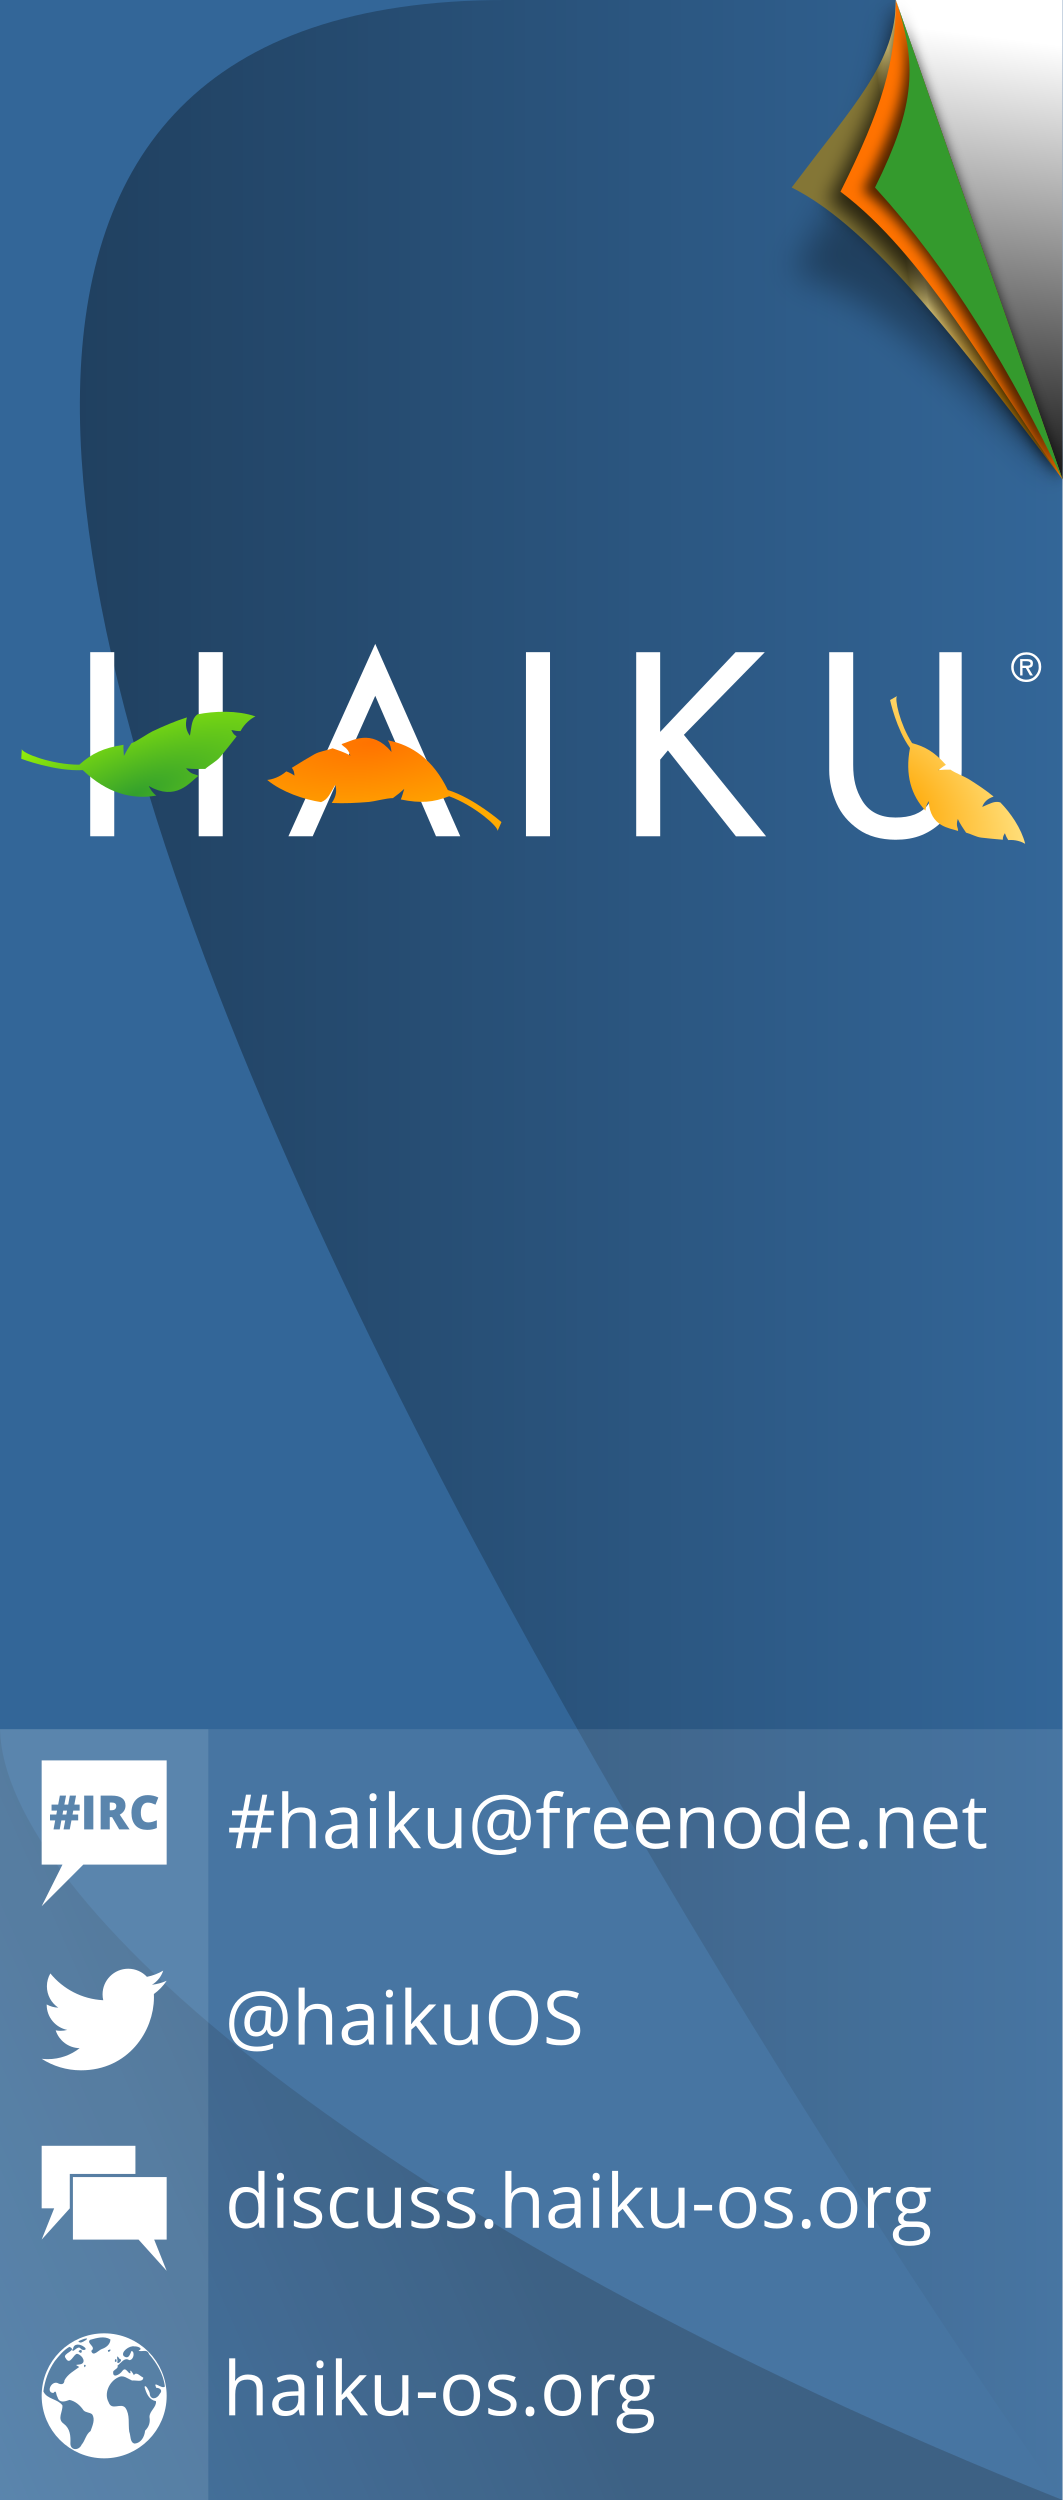
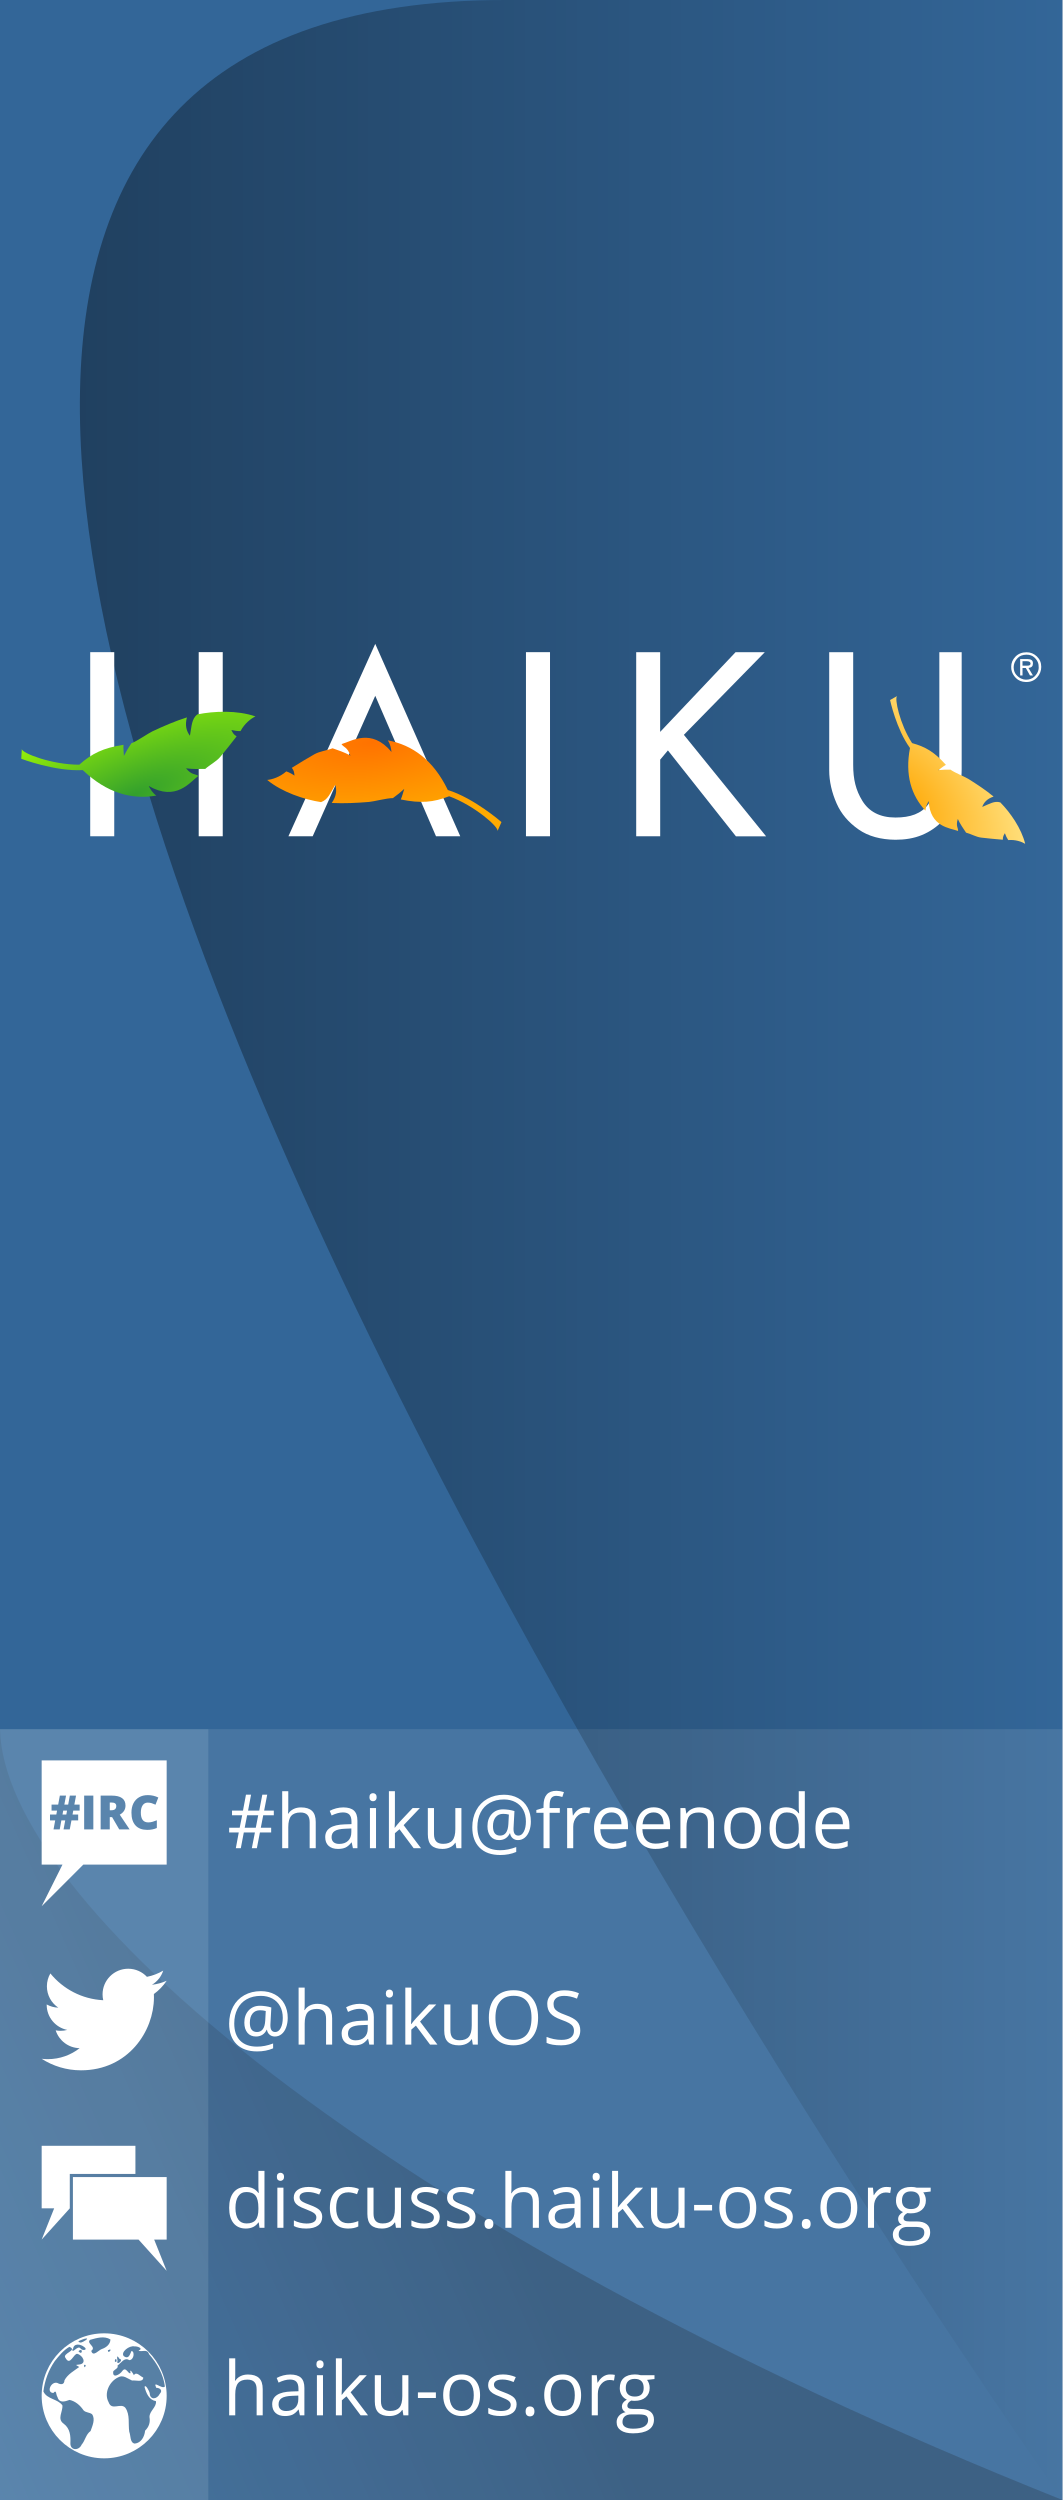
<svg xmlns="http://www.w3.org/2000/svg" xmlns:xlink="http://www.w3.org/1999/xlink" width="1275" height="3000" viewBox="0 0 1275 3000" id="svg2" version="1.1">
  <defs id="defs4">
    <linearGradient id="linearGradient5851">
      <stop style="stop-color:#000000;stop-opacity:0.217" offset="0" id="stop5853" />
      <stop style="stop-color:#000000;stop-opacity:0;" offset="1" id="stop5855" />
-     </linearGradient>
-     <linearGradient id="linearGradient5841">
-       <stop id="stop5843" offset="0" style="stop-color:#000000;stop-opacity:1" />
-       <stop id="stop5845" offset="1" style="stop-color:#ffffff;stop-opacity:1" />
    </linearGradient>
    <linearGradient id="linearGradient5651">
      <stop style="stop-color:#000000;stop-opacity:0.369" offset="0" id="stop5653" />
      <stop style="stop-color:#000000;stop-opacity:0;" offset="1" id="stop5655" />
    </linearGradient>
    <linearGradient id="linearGradient5531">
      <stop style="stop-color:#000000;stop-opacity:1;" offset="0" id="stop5533" />
      <stop style="stop-color:#000000;stop-opacity:0;" offset="1" id="stop5535" />
    </linearGradient>
-     <radialGradient gradientTransform="matrix(0.8307,-0.3373,0.1335,0.2809,69.4186,116.0485)" r="200" cy="0" cx="0" gradientUnits="userSpaceOnUse" id="radialGradient4879">
-       <stop id="stop4881" stop-color="#33a02c" offset="0" style="stop-color:#2c64a0;stop-opacity:1" />
-       <stop id="stop4883" stop-color="#a9ff00" offset="1" style="stop-color:#00baff;stop-opacity:1" />
-     </radialGradient>
-     <marker orient="auto" refY="0" refX="0" id="Arrow1Lstart" style="overflow:visible">
-       <path id="path4227" d="M 0,0 5,-5 -12.5,0 5,5 0,0 Z" style="fill:#ff7200;fill-opacity:1;fill-rule:evenodd;stroke:none;stroke-width:1pt;stroke-opacity:1" transform="matrix(0.8,0,0,0.8,10,0)" />
-     </marker>
    <radialGradient id="gradient0" gradientUnits="userSpaceOnUse" cx="0" cy="0" r="200" gradientTransform="matrix(0.2836,-0.2527,-0.3788,-0.4255,512.8768,120.2052)">
      <stop offset="0" stop-color="#ffa600" id="stop19" />
      <stop offset="1" stop-color="#ffee9c" id="stop21" />
    </radialGradient>
    <radialGradient id="gradient1" gradientUnits="userSpaceOnUse" cx="0" cy="0" r="200" gradientTransform="matrix(0.6661,-0.0701,0.0251,0.2389,207.932,85.249)">
      <stop offset="0" stop-color="#ff7200" id="stop26" />
      <stop offset="1" stop-color="#ffaa00" id="stop28" />
    </radialGradient>
    <radialGradient id="gradient2" gradientUnits="userSpaceOnUse" cx="0" cy="0" r="200" gradientTransform="matrix(0.8307,-0.3373,0.1335,0.2809,69.4186,116.0485)">
      <stop offset="0" stop-color="#33a02c" id="stop33" />
      <stop offset="1" stop-color="#a9ff00" id="stop35" />
    </radialGradient>
-     <radialGradient id="gradient2-2" gradientUnits="userSpaceOnUse" cx="0" cy="0" r="200" gradientTransform="matrix(1.699818,-0.6901993,0.273174,0.5747909,834.7894,-1024.276)">
-       <stop offset="0" stop-color="#33a02c" id="stop33-0" />
-       <stop offset="1" stop-color="#a9ff00" id="stop35-4" />
-     </radialGradient>
    <radialGradient xlink:href="#gradient0" id="radialGradient5012" gradientUnits="userSpaceOnUse" gradientTransform="matrix(0.2836,-0.2527,-0.3788,-0.4255,512.8768,120.2052)" cx="0" cy="0" r="200" />
    <radialGradient xlink:href="#gradient1" id="radialGradient5014" gradientUnits="userSpaceOnUse" gradientTransform="matrix(0.6661,-0.0701,0.0251,0.2389,207.932,85.249)" cx="0" cy="0" r="200" />
    <radialGradient xlink:href="#gradient2" id="radialGradient5016" gradientUnits="userSpaceOnUse" gradientTransform="matrix(0.8307,-0.3373,0.1335,0.2809,69.4186,116.0485)" cx="0" cy="0" r="200" />
-     <radialGradient id="gradient2-3" gradientUnits="userSpaceOnUse" cx="0" cy="0" r="200" gradientTransform="matrix(0.8307,-0.3373,0.1335,0.2809,69.4186,116.0485)">
-       <stop offset="0" stop-color="#33a02c" id="stop33-3" style="stop-color:#c7c7c7;stop-opacity:0" />
-       <stop offset="1" stop-color="#a9ff00" id="stop35-1" style="stop-color:#ffffff;stop-opacity:1" />
-     </radialGradient>
    <linearGradient xlink:href="#linearGradient5531" id="linearGradient5539" gradientUnits="userSpaceOnUse" x1="580.098" y1="1800.21" x2="1474.297" y2="1800.21" />
-     <radialGradient id="gradient2-0" gradientUnits="userSpaceOnUse" cx="0" cy="0" r="200" gradientTransform="matrix(0.8307,-0.3373,0.1335,0.2809,69.4186,116.0485)">
-       <stop offset="0" stop-color="#33a02c" id="stop33-05" />
-       <stop offset="1" stop-color="#a9ff00" id="stop35-46" />
-     </radialGradient>
-     <radialGradient id="gradient2-23" gradientUnits="userSpaceOnUse" cx="0" cy="0" r="200" gradientTransform="matrix(0.8307,-0.3373,0.1335,0.2809,69.4186,116.0485)">
-       <stop offset="0" stop-color="#33a02c" id="stop33-9" style="stop-color:#349a2d;stop-opacity:1" />
-       <stop style="stop-color:#87e20c;stop-opacity:1;" id="stop5813" stop-color="#33a02c" offset="0.61" />
-       <stop offset="1" stop-color="#a9ff00" id="stop35-9" style="stop-color:#466802;stop-opacity:1" />
-     </radialGradient>
    <linearGradient xlink:href="#linearGradient5651" id="linearGradient5657" x1="95.84" y1="-447.638" x2="1275" y2="-447.638" gradientUnits="userSpaceOnUse" />
-     <linearGradient xlink:href="#radialGradient4197" id="linearGradient5681" x1="1102.857" y1="-1858.352" x2="960" y2="-1720.138" gradientUnits="userSpaceOnUse" />
-     <linearGradient xlink:href="#radialGradient4204" id="linearGradient5685" gradientUnits="userSpaceOnUse" x1="1147.143" y1="-1836.924" x2="1006.399" y2="-1717.408" />
-     <linearGradient xlink:href="#gradient2-23" id="linearGradient5689" gradientUnits="userSpaceOnUse" x1="1150.556" y1="-1781.52" x2="1049.979" y2="-1722.158" />
-     <filter style="color-interpolation-filters:sRGB" id="filter5733" x="-0.08" width="1.159" y="-0.034" height="1.069">
-       <feGaussianBlur stdDeviation="6.8" id="feGaussianBlur5735" />
-     </filter>
-     <filter style="color-interpolation-filters:sRGB" id="filter5759" x="-0.102" width="1.204" y="-0.056" height="1.111">
-       <feGaussianBlur stdDeviation="11.025" id="feGaussianBlur5761" />
-     </filter>
-     <filter style="color-interpolation-filters:sRGB" id="filter5809" x="-0.148" width="1.295" y="-0.101" height="1.202">
-       <feGaussianBlur stdDeviation="20" id="feGaussianBlur5811" />
-     </filter>
-     <linearGradient xlink:href="#linearGradient5841" id="linearGradient5839" x1="1207.241" y1="-1321.073" x2="1279.041" y2="-1892.473" gradientUnits="userSpaceOnUse" />
    <linearGradient xlink:href="#linearGradient5851" id="linearGradient5857" x1="652.389" y1="763.972" x2="0" y2="1052.362" gradientUnits="userSpaceOnUse" />
  </defs>
  <g id="layer1" transform="translate(0,1947.638)">
    <rect style="opacity:1;fill:#336698;fill-opacity:1;stroke:none;stroke-width:5;stroke-linecap:round;stroke-linejoin:round;stroke-miterlimit:4;stroke-dasharray:none;stroke-opacity:1" id="rect4701" width="1275" height="3000" x="0" y="-1947.638" />
    <path style="fill:url(#linearGradient5857);fill-opacity:1;fill-rule:evenodd;stroke:none;stroke-width:1px;stroke-linecap:butt;stroke-linejoin:miter;stroke-opacity:1" d="m 0,127.362 0,925 1275,0 C 442.819,720.423 4.106,330.183 0,127.362" id="path5849" />
+     <rect y="127.362" x="250" height="925" width="1025" id="rect5677" style="opacity:0.1;fill:#ffffff;fill-opacity:1;stroke:none;stroke-width:50;stroke-linecap:round;stroke-linejoin:round;stroke-miterlimit:4;stroke-dasharray:none;stroke-opacity:1" />
+     <rect style="opacity:0.2;fill:#f6ffff;fill-opacity:1;stroke:none;stroke-width:50;stroke-linecap:round;stroke-linejoin:round;stroke-miterlimit:4;stroke-dasharray:none;stroke-opacity:1" id="rect5675" width="250" height="925" x="0" y="127.362" />
    <path style="fill:url(#linearGradient5657);fill-opacity:1;fill-rule:evenodd;stroke:none;stroke-width:1px;stroke-linecap:butt;stroke-linejoin:miter;stroke-opacity:1" d="m 606.558,-1947.638 c -1457.738,0 668.442,3000 668.442,3000 l 0,-3000 z" id="path5649" />
-     <rect style="opacity:0.2;fill:#f6ffff;fill-opacity:1;stroke:none;stroke-width:50;stroke-linecap:round;stroke-linejoin:round;stroke-miterlimit:4;stroke-dasharray:none;stroke-opacity:1" id="rect5675" width="250" height="925" x="0" y="127.362" />
-     <text xml:space="preserve" style="font-style:normal;font-weight:normal;font-size:90px;line-height:125%;font-family:'Open Sans';letter-spacing:0px;word-spacing:0px;fill:#000000;fill-opacity:1;stroke:none;stroke-width:1px;stroke-linecap:butt;stroke-linejoin:miter;stroke-opacity:1;-inkscape-font-specification:'Open Sans';font-stretch:normal;font-variant:normal;" x="703.066" y="-454.785" id="text4769">
+     <text xml:space="preserve" style="font-style:normal;font-variant:normal;font-weight:normal;font-stretch:normal;font-size:90px;line-height:125%;font-family:'Open Sans';-inkscape-font-specification:'Open Sans';letter-spacing:0px;word-spacing:0px;fill:#000000;fill-opacity:1;stroke:none;stroke-width:1px;stroke-linecap:butt;stroke-linejoin:miter;stroke-opacity:1" x="703.066" y="-454.785" id="text4769">
      <tspan x="703.066" y="-454.785" id="tspan4773" />
    </text>
-     <text xml:space="preserve" style="font-style:normal;font-weight:normal;font-size:90px;line-height:125%;font-family:'Open Sans';letter-spacing:0px;word-spacing:0px;fill:#000000;fill-opacity:1;stroke:none;stroke-width:1px;stroke-linecap:butt;stroke-linejoin:miter;stroke-opacity:1;-inkscape-font-specification:'Open Sans';font-stretch:normal;font-variant:normal;" x="189.909" y="1052.362" id="text4863">
+     <text xml:space="preserve" style="font-style:normal;font-variant:normal;font-weight:normal;font-stretch:normal;font-size:90px;line-height:125%;font-family:'Open Sans';-inkscape-font-specification:'Open Sans';letter-spacing:0px;word-spacing:0px;fill:#000000;fill-opacity:1;stroke:none;stroke-width:1px;stroke-linecap:butt;stroke-linejoin:miter;stroke-opacity:1" x="189.909" y="1052.362" id="text4863">
      <tspan id="tspan4865" x="189.909" y="1052.362" />
    </text>
-     <text xml:space="preserve" style="font-style:normal;font-weight:normal;font-size:90px;line-height:125%;font-family:'Open Sans';letter-spacing:0px;word-spacing:0px;fill:#000000;fill-opacity:1;stroke:none;stroke-width:1px;stroke-linecap:butt;stroke-linejoin:miter;stroke-opacity:1;-inkscape-font-specification:'Open Sans';font-stretch:normal;font-variant:normal;" x="220" y="-699.066" id="text4932">
+     <text xml:space="preserve" style="font-style:normal;font-variant:normal;font-weight:normal;font-stretch:normal;font-size:90px;line-height:125%;font-family:'Open Sans';-inkscape-font-specification:'Open Sans';letter-spacing:0px;word-spacing:0px;fill:#000000;fill-opacity:1;stroke:none;stroke-width:1px;stroke-linecap:butt;stroke-linejoin:miter;stroke-opacity:1" x="220" y="-699.066" id="text4932">
      <tspan id="tspan4934" x="220" y="-699.066" />
    </text>
-     <flowRoot xml:space="preserve" id="flowRoot4936" style="font-style:normal;font-weight:normal;font-size:90px;line-height:125%;font-family:'Open Sans';letter-spacing:0px;word-spacing:0px;fill:#000000;fill-opacity:1;stroke:none;stroke-width:1px;stroke-linecap:butt;stroke-linejoin:miter;stroke-opacity:1;-inkscape-font-specification:'Open Sans';font-stretch:normal;font-variant:normal;" transform="translate(0,-1947.638)">
+     <flowRoot xml:space="preserve" id="flowRoot4936" style="font-style:normal;font-variant:normal;font-weight:normal;font-stretch:normal;font-size:90px;line-height:125%;font-family:'Open Sans';-inkscape-font-specification:'Open Sans';letter-spacing:0px;word-spacing:0px;fill:#000000;fill-opacity:1;stroke:none;stroke-width:1px;stroke-linecap:butt;stroke-linejoin:miter;stroke-opacity:1" transform="translate(0,-1947.638)">
      <flowRegion id="flowRegion4938">
-         <rect id="rect4940" width="580" height="297.143" x="0" y="1048.571" style="-inkscape-font-specification:'Open Sans';font-family:'Open Sans';font-weight:normal;font-style:normal;font-stretch:normal;font-variant:normal;" />
+         <rect id="rect4940" width="580" height="297.143" x="0" y="1048.571" style="font-style:normal;font-variant:normal;font-weight:normal;font-stretch:normal;font-family:'Open Sans';-inkscape-font-specification:'Open Sans'" />
      </flowRegion>
      <flowPara id="flowPara4942" />
    </flowRoot>
-     <flowRoot xml:space="preserve" id="flowRoot4230" style="font-style:normal;font-weight:normal;font-size:90px;line-height:125%;font-family:'Open Sans';letter-spacing:0px;word-spacing:0px;fill:#000000;fill-opacity:1;stroke:none;stroke-width:1px;stroke-linecap:butt;stroke-linejoin:miter;stroke-opacity:1;-inkscape-font-specification:'Open Sans';font-stretch:normal;font-variant:normal;">
+     <flowRoot xml:space="preserve" id="flowRoot4230" style="font-style:normal;font-variant:normal;font-weight:normal;font-stretch:normal;font-size:90px;line-height:125%;font-family:'Open Sans';-inkscape-font-specification:'Open Sans';letter-spacing:0px;word-spacing:0px;fill:#000000;fill-opacity:1;stroke:none;stroke-width:1px;stroke-linecap:butt;stroke-linejoin:miter;stroke-opacity:1">
      <flowRegion id="flowRegion4232">
-         <rect id="rect4234" width="1275" height="475" x="0" y="752" style="-inkscape-font-specification:'Open Sans';font-family:'Open Sans';font-weight:normal;font-style:normal;font-stretch:normal;font-variant:normal;" />
+         <rect id="rect4234" width="1275" height="475" x="0" y="752" style="font-style:normal;font-variant:normal;font-weight:normal;font-stretch:normal;font-family:'Open Sans';-inkscape-font-specification:'Open Sans'" />
      </flowRegion>
      <flowPara id="flowPara4236" />
    </flowRoot>
-     <flowRoot xml:space="preserve" id="flowRoot5435" style="font-style:normal;font-weight:normal;font-size:90px;line-height:125%;font-family:'Open Sans';letter-spacing:0px;word-spacing:0px;fill:#000000;fill-opacity:1;stroke:none;stroke-width:1px;stroke-linecap:butt;stroke-linejoin:miter;stroke-opacity:1;-inkscape-font-specification:'Open Sans';font-stretch:normal;font-variant:normal;" transform="translate(0,-1947.638)">
+     <flowRoot xml:space="preserve" id="flowRoot5435" style="font-style:normal;font-variant:normal;font-weight:normal;font-stretch:normal;font-size:90px;line-height:125%;font-family:'Open Sans';-inkscape-font-specification:'Open Sans';letter-spacing:0px;word-spacing:0px;fill:#000000;fill-opacity:1;stroke:none;stroke-width:1px;stroke-linecap:butt;stroke-linejoin:miter;stroke-opacity:1" transform="translate(0,-1947.638)">
      <flowRegion id="flowRegion5437">
-         <rect id="rect5439" width="1087.812" height="365.158" x="85.985" y="1654.994" style="-inkscape-font-specification:'Open Sans';font-family:'Open Sans';font-weight:normal;font-style:normal;font-stretch:normal;font-variant:normal;" />
+         <rect id="rect5439" width="1087.812" height="365.158" x="85.985" y="1654.994" style="font-style:normal;font-variant:normal;font-weight:normal;font-stretch:normal;font-family:'Open Sans';-inkscape-font-specification:'Open Sans'" />
      </flowRegion>
      <flowPara id="flowPara5441" />
    </flowRoot>
-     <flowRoot xml:space="preserve" id="flowRoot5453" style="font-style:normal;font-weight:normal;font-size:90px;line-height:125%;font-family:'Open Sans';text-align:center;letter-spacing:0px;word-spacing:0px;text-anchor:middle;fill:#000000;fill-opacity:1;stroke:none;stroke-width:1px;stroke-linecap:butt;stroke-linejoin:miter;stroke-opacity:1;-inkscape-font-specification:'Open Sans';font-stretch:normal;font-variant:normal;" transform="translate(0,-1947.638)">
+     <flowRoot xml:space="preserve" id="flowRoot5453" style="font-style:normal;font-variant:normal;font-weight:normal;font-stretch:normal;font-size:90px;line-height:125%;font-family:'Open Sans';-inkscape-font-specification:'Open Sans';text-align:center;letter-spacing:0px;word-spacing:0px;text-anchor:middle;fill:#000000;fill-opacity:1;stroke:none;stroke-width:1px;stroke-linecap:butt;stroke-linejoin:miter;stroke-opacity:1" transform="translate(0,-1947.638)">
      <flowRegion id="flowRegion5455">
-         <rect id="rect5457" width="1000" height="200" x="275" y="2550" style="text-align:center;text-anchor:middle;-inkscape-font-specification:'Open Sans';font-family:'Open Sans';font-weight:normal;font-style:normal;font-stretch:normal;font-variant:normal;" />
+         <rect id="rect5457" width="1000" height="200" x="275" y="2550" style="font-style:normal;font-variant:normal;font-weight:normal;font-stretch:normal;font-family:'Open Sans';-inkscape-font-specification:'Open Sans';text-align:center;text-anchor:middle" />
      </flowRegion>
      <flowPara id="flowPara5459" />
    </flowRoot>
-     <text xml:space="preserve" style="font-style:normal;font-weight:normal;font-size:90px;line-height:125%;font-family:'Open Sans';letter-spacing:0px;word-spacing:0px;fill:#000000;fill-opacity:1;stroke:none;stroke-width:1px;stroke-linecap:butt;stroke-linejoin:miter;stroke-opacity:1;-inkscape-font-specification:'Open Sans';font-stretch:normal;font-variant:normal;" x="400" y="527.362" id="text5461">
+     <text xml:space="preserve" style="font-style:normal;font-variant:normal;font-weight:normal;font-stretch:normal;font-size:90px;line-height:125%;font-family:'Open Sans';-inkscape-font-specification:'Open Sans';letter-spacing:0px;word-spacing:0px;fill:#000000;fill-opacity:1;stroke:none;stroke-width:1px;stroke-linecap:butt;stroke-linejoin:miter;stroke-opacity:1" x="400" y="527.362" id="text5461">
      <tspan id="tspan5463" x="400" y="527.362" />
    </text>
    <g id="g5543" transform="translate(4.6400005e-7,-96.81541)">
      <g id="g4" transform="matrix(2.066869,0,0,2.066294,17.27389,-1136.46)">
        <path id="path6" d="m 44.02,33.02 0,106.92 13.95,0 0,-106.92 -13.95,0 0,0 z" style="fill:#ffffff" />
        <path id="path8" d="m 107.01,33.02 c 0,35.53 0,71.38 0,106.92 l 13.95,0 0,-106.92 -13.95,0 0,0 z" style="fill:#ffffff" />
        <path id="path10" d="m 209.52,28.18 -50.42,111.76 14.09,0 36.32,-81.58 35.27,81.58 14.08,0 -49.36,-111.76 0,0 z" style="fill:#ffffff" />
        <path id="path12" d="m 297.01,33.02 0,106.92 13.96,0 0,-106.92 -13.96,0 0,0 z" style="fill:#ffffff" />
        <path id="path14" d="m 361.01,33.02 0,106.92 13.93,0 0,-44.5 4.48,-5.36 39.48,49.88 17.52,0 -47.73,-58.93 47,-48 -16.98,0 -43.79,46.3 0,-46.3 -13.92,0 0,0 z" style="fill:#ffffff" />
        <path id="path16" d="m 537.01,33.02 0,64.28 c 0,10.23 -2.13,18.19 -6.28,23.88 -4.13,5.68 -10.54,7.88 -19.21,7.88 -9.08,0 -15.39,-3.48 -19.21,-9.71 -3.83,-6.23 -5.32,-12.52 -5.32,-20.91 l 0,-65.41 -13.92,0 0,68.64 c 0,6.48 1.57,12.99 4.27,19.15 2.69,6.16 6.98,11.09 12.72,15.12 5.71,4.02 12.96,5.94 21.46,6.03 5.61,0 10.77,-0.83 15.47,-2.78 4.7,-1.97 8.75,-4.8 12.19,-8.47 3.41,-3.67 6.03,-8.03 7.88,-13.1 1.82,-5.04 2.92,-10.58 2.92,-16.61 l 0,-67.97 -12.97,0 0,0 z" style="fill:#ffffff" />
        <radialGradient gradientTransform="matrix(0.2836,-0.2527,-0.3788,-0.4255,512.8768,120.2052)" r="200" cy="0" cx="0" gradientUnits="userSpaceOnUse" id="radialGradient4197">
          <stop id="stop4199" stop-color="#ffa600" offset="0" style="stop-color:#dc930c;stop-opacity:1" />
          <stop style="stop-color:#fbe48c;stop-opacity:1;" offset="0.79" stop-color="#ffa600" id="stop5823" />
          <stop id="stop4201" stop-color="#ffee9c" offset="1" style="stop-color:#847636;stop-opacity:1" />
        </radialGradient>
        <path id="path23" d="m 519.97,88.69 c -3,15.72 0.8,27.54 8.95,36.36 0.14,-2.41 1.1,-4.13 1.89,-5.55 0.85,15.16 12.33,15.6 17.07,17.36 0.19,-1.78 -1.48,-2.73 -0.14,-6.97 1.53,3.3 2.96,5.17 4.78,7.94 2.76,0.69 5.75,2.51 8.73,2.88 3.67,0.46 8.57,0.9 12.63,1.24 -0.04,-1.86 0.5,-2.61 1.19,-3.79 0.47,1.44 1.12,2.77 1.94,3.99 4.2,-0.36 7.86,0.96 9.85,2.18 -2.2,-8.98 -8.63,-18.15 -14.44,-24.05 -3.41,-1.01 -5.89,0.68 -10.51,2.63 0.92,-2.63 2.84,-4.77 6.6,-6.02 -4.61,-3.81 -9.66,-7.14 -14.69,-10.28 -1.95,-1.21 -7.78,-3.5 -10.36,-5.37 -2.54,-0.04 -4.89,0.06 -7.03,0.3 1.46,-1.01 2.78,-2.2 4.39,-3.08 C 534.19,91.08 529.1,88.01 521.19,85.83 514.04,74.88 510.77,59.48 512.53,58.48 l -4.13,2.35 c 0,0 3.68,17.08 11.55,27.83 l 0.01,0.02 z" style="fill:url(#radialGradient5012)" />
        <radialGradient gradientTransform="matrix(0.6661,-0.0701,0.0251,0.2389,207.932,85.249)" r="200" cy="0" cx="0" gradientUnits="userSpaceOnUse" id="radialGradient4204">
          <stop id="stop4206" stop-color="#ff7200" offset="0" />
          <stop offset="0.817" stop-color="#ff7200" id="stop5821" style="stop-color:#ffa000;stop-opacity:1;" />
          <stop id="stop4208" stop-color="#ffaa00" offset="1" style="stop-color:#6b4e14;stop-opacity:1" />
        </radialGradient>
        <path id="path30" d="M 251.6,113 C 243.2,95.6 231,86.92 216.79,84.24 c 1.59,2.43 1.9,4.79 2.16,6.73 -11.73,-14.06 -23.16,-6.23 -29.02,-4.55 1.1,1.87 3.4,1.59 5.15,6.65 -3.87,-2.08 -6.6,-2.87 -10.35,-4.23 -3.18,1.29 -7.38,1.69 -10.54,3.47 -3.89,2.19 -8.95,5.27 -13.12,7.88 1.38,1.77 1.38,2.89 1.55,4.52 -1.5,-1.04 -3.08,-1.86 -4.75,-2.45 -3.8,3.37 -8.32,4.72 -11.11,4.97 8.59,7.1 21.41,11.35 31.27,12.89 4.02,-1.46 5.19,-4.89 8.27,-10.11 0.97,3.22 0.66,6.68 -2.05,10.59 7.22,0.37 14.5,-0.02 21.61,-0.59 2.77,-0.22 10.05,-2.2 13.91,-2.24 2.5,-1.78 4.67,-3.57 6.58,-5.35 -0.68,2.04 -1.11,4.14 -2.02,6.15 11.72,2.38 18.88,1.69 28.09,-1.87 14.82,5.46 29.05,18.01 28.05,20.25 l 2.32,-5.25 c 0,0 -15.85,-13.9 -31.2,-18.65 l 0,-0.04 z" style="fill:url(#radialGradient5014)" />
        <radialGradient gradientTransform="matrix(0.8307,-0.3373,0.1335,0.2809,69.4186,116.0485)" r="200" cy="0" cx="0" gradientUnits="userSpaceOnUse" id="radialGradient4211">
          <stop style="stop-color:#2f2ca0;stop-opacity:1" id="stop4213" stop-color="#33a02c" offset="0" />
          <stop style="stop-color:#0032ff;stop-opacity:1" id="stop4215" stop-color="#a9ff00" offset="1" />
        </radialGradient>
        <path id="path37" d="m 39.7,101.52 c 13.95,13.37 28.42,17.25 42.67,14.8 -2.34,-1.72 -3.45,-3.83 -4.38,-5.56 15.92,9.08 23.88,-2.22 28.79,-5.86 -1.69,-1.37 -3.75,-0.3 -7.15,-4.43 4.35,0.59 7.18,0.37 11.19,0.36 2.51,-2.33 6.31,-4.16 8.66,-6.94 2.88,-3.41 6.54,-8.08 9.54,-11.97 -1.93,-1.18 -2.31,-2.22 -3.04,-3.69 1.76,0.44 3.54,0.66 5.31,0.63 2.37,-4.5 6.13,-7.33 8.66,-8.52 -10.54,-3.66 -24.04,-3.16 -33.81,-1.16 -3.26,2.79 -3.16,6.41 -4.22,12.38 -2.05,-2.67 -2.97,-6.02 -1.76,-10.65 -6.88,2.16 -13.58,5.08 -20.04,8.11 -2.5,1.17 -8.65,5.56 -12.25,6.96 -1.7,2.54 -3.12,4.98 -4.29,7.32 C 63.51,91.15 63.17,89.03 63.34,86.82 51.51,88.66 45.05,91.83 37.67,98.38 21.88,98.43 4.17,91.66 4.31,89.22 l -0.33,5.72 c 0,0 19.72,7.48 35.75,6.58 l -0.02,0 z" style="fill:url(#radialGradient5016)" />
        <path id="path39" d="m 578.72,41.54 c 0,-2.24 0.82,-4.21 2.48,-5.91 1.65,-1.7 3.82,-2.55 6.5,-2.55 2.25,0 4.23,0.8 5.93,2.42 1.7,1.61 2.55,3.63 2.55,6.05 0,2.3 -0.79,4.34 -2.38,6.13 -1.59,1.78 -3.68,2.68 -6.27,2.68 -0.05,0 -0.11,0 -0.16,0 -0.05,0 -0.1,0 -0.16,0 -2.38,-0.07 -4.3,-0.84 -5.73,-2.3 -1.43,-1.46 -2.31,-3.07 -2.63,-4.83 -0.02,-0.21 -0.05,-0.44 -0.07,-0.67 -0.02,-0.22 -0.03,-0.45 -0.03,-0.67 0,-0.05 0,-0.11 0,-0.16 0,-0.05 0,-0.1 0,-0.16 l 0,-0.02 z m 15.92,-0.18 c 0,-0.02 0,-0.06 0,-0.1 0,-0.04 0,-0.09 0,-0.15 0,-0.23 -0.01,-0.47 -0.04,-0.72 -0.02,-0.24 -0.08,-0.49 -0.15,-0.74 -0.33,-1.29 -1.08,-2.47 -2.25,-3.55 -1.16,-1.07 -2.66,-1.61 -4.49,-1.61 -0.02,0 -0.05,0 -0.07,0 -0.02,0 -0.04,0 -0.07,0 -0.02,0 -0.05,0 -0.07,0 -0.02,0 -0.04,0 -0.07,0 -2.06,0.07 -3.66,0.66 -4.78,1.78 -1.12,1.11 -1.86,2.33 -2.23,3.65 -0.08,0.35 -0.15,0.69 -0.19,1.03 -0.04,0.33 -0.06,0.66 -0.06,0.98 0.05,1.7 0.53,3.07 1.41,4.12 0.88,1.04 1.85,1.81 2.91,2.29 0.49,0.23 0.98,0.4 1.46,0.51 0.47,0.1 0.91,0.16 1.3,0.16 2.02,0 3.65,-0.58 4.9,-1.74 1.24,-1.16 2.03,-2.45 2.37,-3.85 0.05,-0.23 0.1,-0.47 0.13,-0.71 0.02,-0.24 0.04,-0.48 0.04,-0.71 0,-0.1 0,-0.2 0,-0.29 0,-0.09 0,-0.19 -0.02,-0.29 l 0,-0.02 z m -10.73,-4.33 4.33,0 c 1.04,0.01 1.82,0.21 2.34,0.59 0.52,0.38 0.78,1 0.78,1.86 0,0.85 -0.19,1.48 -0.58,1.89 -0.38,0.41 -1.05,0.7 -2.01,0.87 l 2.59,4.31 -1.73,0 -2.41,-4.33 -1.91,0 0,4.33 -1.38,0 0,-9.54 z m 4.16,1.23 -2.77,0 0,2.59 2.94,0 c 0.6,0.01 1.04,-0.09 1.31,-0.32 0.27,-0.23 0.41,-0.52 0.41,-0.85 0,-0.35 -0.14,-0.67 -0.43,-0.95 -0.29,-0.28 -0.78,-0.42 -1.47,-0.42 l 0,-0.02 z" style="fill:#ffffff" />
      </g>
-       <flowRoot style="font-style:normal;font-variant:normal;font-weight:normal;font-stretch:normal;font-size:97.316px;line-height:125%;font-family:'Open Sans';-inkscape-font-specification:'Open Sans';letter-spacing:0px;word-spacing:0px;fill:#ffffff;fill-opacity:1;stroke:none;stroke-width:1px;stroke-linecap:butt;stroke-linejoin:miter;stroke-opacity:1;" id="flowRoot5521" xml:space="preserve" transform="matrix(1.188143,0,0,1.188143,-582.9561,-2816.576)">
+       <flowRoot style="font-style:normal;font-variant:normal;font-weight:normal;font-stretch:normal;font-size:97.316px;line-height:125%;font-family:'Open Sans';-inkscape-font-specification:'Open Sans';letter-spacing:0px;word-spacing:0px;fill:#ffffff;fill-opacity:1;stroke:none;stroke-width:1px;stroke-linecap:butt;stroke-linejoin:miter;stroke-opacity:1" id="flowRoot5521" xml:space="preserve" transform="matrix(1.172249,0,0,1.172249,-573.6996,-2787.844)">
        <flowRegion style="fill:url(#linearGradient5539);fill-opacity:1" id="flowRegion5523">
-           <rect style="font-style:normal;font-variant:normal;font-weight:normal;font-stretch:normal;font-family:'Open Sans';-inkscape-font-specification:'Open Sans';fill:#ffffff;fill-opacity:1;font-size:97.316px;" y="1675" x="100" height="325" width="1850" id="rect5525" />
+           <rect style="font-style:normal;font-variant:normal;font-weight:normal;font-stretch:normal;font-size:97.316px;font-family:'Open Sans';-inkscape-font-specification:'Open Sans';fill:#ffffff;fill-opacity:1" y="1675" x="100" height="325" width="1850" id="rect5525" />
        </flowRegion>
        <flowPara style="font-style:normal;font-variant:normal;font-weight:normal;font-stretch:normal;font-size:97.316px;font-family:'Open Sans';-inkscape-font-specification:'Open Sans';text-align:center;text-anchor:middle;fill:#ffffff;fill-opacity:1" id="flowPara5527">Free &amp; Open Source</flowPara>
        <flowPara style="font-style:normal;font-variant:normal;font-weight:normal;font-stretch:normal;font-size:97.316px;font-family:'Open Sans';-inkscape-font-specification:'Open Sans';text-align:center;text-anchor:middle;fill:#ffffff;fill-opacity:1" id="flowPara5529">Operating System</flowPara>
      </flowRoot>
      <g id="g5760" transform="matrix(4.175087,0,0,4.175087,1438.915,5014.133)" style="opacity:0.1" />
    </g>
    <text id="text5469" y="505.894" x="269.683" style="font-style:normal;font-variant:normal;font-weight:normal;font-stretch:normal;font-size:90px;line-height:125%;font-family:'Open Sans';-inkscape-font-specification:'Open Sans';letter-spacing:0px;word-spacing:0px;fill:#ffffff;fill-opacity:1;stroke:none;stroke-width:1px;stroke-linecap:butt;stroke-linejoin:miter;stroke-opacity:1" xml:space="preserve">
      <tspan y="505.894" x="269.683" id="tspan5471" style="font-style:normal;font-variant:normal;font-weight:normal;font-stretch:normal;font-family:'Open Sans';-inkscape-font-specification:'Open Sans'">@haikuOS</tspan>
    </text>
    <path id="path3611" style="fill:#ffffff;fill-opacity:1;fill-rule:nonzero;stroke:none" d="m 97.174,536.744 c 56.607,0 87.562,-46.896 87.562,-87.562 0,-1.332 -0.027,-2.658 -0.087,-3.978 6.009,-4.344 11.232,-9.765 15.351,-15.936 -5.514,2.451 -11.448,4.101 -17.673,4.845 6.354,-3.81 11.232,-9.837 13.533,-17.022 -5.946,3.525 -12.531,6.087 -19.542,7.47 -5.616,-5.982 -13.611,-9.723 -22.464,-9.723 -16.995,0 -30.777,13.782 -30.777,30.771 0,2.415 0.27,4.764 0.798,7.017 -25.578,-1.287 -48.258,-13.533 -63.435,-32.154 -2.643,4.548 -4.167,9.831 -4.167,15.468 0,10.677 5.433,20.103 13.695,25.617 -5.049,-0.156 -9.792,-1.542 -13.938,-3.849 -0.005,0.129 -0.005,0.255 -0.005,0.393 0,14.904 10.608,27.348 24.69,30.168 -2.586,0.705 -5.307,1.083 -8.115,1.083 -1.98,0 -3.909,-0.195 -5.784,-0.555 3.918,12.228 15.279,21.126 28.749,21.375 -10.533,8.256 -23.802,13.173 -38.223,13.173 -2.481,0 -4.932,-0.141 -7.341,-0.426 13.62,8.73 29.793,13.824 47.175,13.824" />
    <text xml:space="preserve" style="font-style:normal;font-variant:normal;font-weight:normal;font-stretch:normal;font-size:90px;line-height:125%;font-family:'Open Sans';-inkscape-font-specification:'Open Sans';letter-spacing:0px;word-spacing:0px;fill:#ffffff;fill-opacity:1;stroke:none;stroke-width:1px;stroke-linecap:butt;stroke-linejoin:miter;stroke-opacity:1" x="272.759" y="270.206" id="text5465">
-       <tspan id="tspan5467" x="272.759" y="270.206" style="font-style:normal;font-variant:normal;font-weight:normal;font-stretch:normal;font-family:'Open Sans';-inkscape-font-specification:'Open Sans'">#haiku@freenode.net</tspan>
+       <tspan id="tspan5467" x="272.759" y="270.206" style="font-style:normal;font-variant:normal;font-weight:normal;font-stretch:normal;font-family:'Open Sans';-inkscape-font-specification:'Open Sans'">#haiku@freenode</tspan>
    </text>
    <path style="opacity:1;fill:#ffffff;fill-opacity:1;stroke:none;stroke-width:50;stroke-linecap:round;stroke-linejoin:round;stroke-miterlimit:4;stroke-dasharray:none;stroke-opacity:1" d="m 50,164.862 150,0 0,125 -100,0 -50,50 25,-50 -25,0 z" id="rect5586" />
-     <text xml:space="preserve" style="font-style:normal;font-variant:normal;font-weight:normal;font-stretch:normal;font-size:56.828px;line-height:125%;font-family:'Open Sans';-inkscape-font-specification:'Open Sans';letter-spacing:0px;word-spacing:0px;fill:#5a85ad;fill-opacity:1;stroke:none;stroke-width:1px;stroke-linecap:butt;stroke-linejoin:miter;stroke-opacity:1;" x="58.973" y="247.66" id="text5589">
-       <tspan id="tspan5591" x="58.973" y="247.66" style="font-style:normal;font-variant:normal;font-weight:800;font-stretch:normal;font-family:'Open Sans';-inkscape-font-specification:'Open Sans Ultra-Bold';fill:#5a85ad;fill-opacity:1;">#IRC</tspan>
+     <text xml:space="preserve" style="font-style:normal;font-variant:normal;font-weight:normal;font-stretch:normal;font-size:56.828px;line-height:125%;font-family:'Open Sans';-inkscape-font-specification:'Open Sans';letter-spacing:0px;word-spacing:0px;fill:#5a85ad;fill-opacity:1;stroke:none;stroke-width:1px;stroke-linecap:butt;stroke-linejoin:miter;stroke-opacity:1" x="58.973" y="247.66" id="text5589">
+       <tspan id="tspan5591" x="58.973" y="247.66" style="font-style:normal;font-variant:normal;font-weight:800;font-stretch:normal;font-family:'Open Sans';-inkscape-font-specification:'Open Sans Ultra-Bold';fill:#5a85ad;fill-opacity:1">#IRC</tspan>
    </text>
    <g transform="matrix(3.867873,0,0,3.867873,29.96829,836.5213)" id="g4307">
      <path style="fill:#ffffff;fill-opacity:1;stroke:none" d="m 43.96,23.485 c 0,10.71 -8.682,19.392 -19.39,19.392 -10.71,0 -19.391,-8.682 -19.391,-19.392 -3e-4,-10.709 8.681,-19.39 19.391,-19.39 10.708,2e-4 19.39,8.681 19.39,19.39 z" id="path3214" />
      <g style="fill:#5780a5;fill-opacity:1" transform="matrix(0.98237,0,0,0.98237,0.12108,0.23291)" id="g4136">
        <g id="g4138" style="fill:#5780a5;fill-opacity:1">
          <g style="fill:#5780a5;fill-opacity:1" id="g4142" />
        </g>
        <g id="g4146" style="fill:#5780a5;fill-opacity:1">
          <g style="fill:#5780a5;fill-opacity:1" id="g4150" />
        </g>
        <g id="g4154" style="fill:#5780a5;fill-opacity:1">
          <g style="fill:#5780a5;fill-opacity:1" id="g4158" />
        </g>
        <g id="g4162" style="fill:#5780a5;fill-opacity:1">
          <g style="fill:#5780a5;fill-opacity:1" id="g4166" />
        </g>
        <g id="g4170" style="fill:#5780a5;fill-opacity:1">
          <g style="fill:#5780a5;fill-opacity:1" id="g4174" />
        </g>
        <g id="g4178" style="fill:#5780a5;fill-opacity:1">
          <g style="fill:#5780a5;fill-opacity:1" id="g4182" />
        </g>
        <g id="g4186" style="fill:#5780a5;fill-opacity:1">
          <g style="fill:#5780a5;fill-opacity:1" id="g4190" />
        </g>
        <g id="g4194" style="fill:#5780a5;fill-opacity:1">
          <g style="fill:#5780a5;fill-opacity:1" id="g4198" />
        </g>
        <g id="g4202" style="fill:#5780a5;fill-opacity:1" />
        <g id="g4212" style="fill:#5780a5;fill-opacity:1" />
        <g id="g4222" style="fill:#5780a5;fill-opacity:1">
          <g style="fill:#5780a5;fill-opacity:1" id="g4226" />
        </g>
        <g id="g4230" style="fill:#5780a5;fill-opacity:1">
          <g style="fill:#5780a5;fill-opacity:1" id="g4234">
            <path d="m 18.728,14.666 c 1.048,-0.971 -0.828,-1.161 0,0 z M 17.492,6.85 C 18.227,6.773 20.756,5.178 18.717,5.636 18.236,5.846 15.507,6.545 17.492,6.85 Z M 14.876,8.907 C 14.648,10.815 16.607,7.343 17.481,8.782 18.146,9.541 19.877,9.183 18.585,8.252 17.353,7.251 15.236,7.006 15.06,8.894 L 14.876,8.907 l 0,0 z m 1.89,0.658 c 1.297,1.684 1.552,-1.386 0,0 z m 1.599,18.677 c -1.042,-1.564 -2.569,-2.882 -4.415,-3.285 -1.455,0.527 -3.254,1.123 -3.804,-0.9 -0.525,-0.705 -0.257,-2.556 -1.295,-1.286 -2.38,-0.099 -0.729,-3.824 1.272,-3.162 1.032,0.581 2.166,0.62 2.228,-0.838 1.016,-1.945 3.116,-3.054 4.663,-4.206 -0.825,-0.598 -1.592,-0.648 -0.138,-0.772 2.717,-0.209 1.278,-2.952 -0.495,-3.391 C 15.25,10.313 14.115,14.354 12.702,11.735 11.399,10.234 16.702,9.356 13.905,8.195 12.057,9.244 10.622,11.041 9.294,12.698 7.325,15.532 6.108,18.867 5.692,22.288 c 1.121,2.498 4.476,2.293 5.999,4.377 0.231,1.966 -1.82,4.28 0.44,5.831 2.029,1.509 2.197,3.891 2.089,6.188 -0.024,2.39 2.772,2.296 3.536,0.422 1.17,-1.346 1.317,-3.228 2.836,-4.321 0.559,-1.579 1.599,-3.767 0.463,-5.313 C 20.259,28.847 19.096,29.018 18.365,28.242 M 29.123,12.609 c -0.636,1.746 2.228,-0.274 0.569,-0.651 C 28.768,10.401 28.917,11.76 29.123,12.609 Z m -0.29,0.166 c -0.111,-2.035 -1.245,0.884 0,0 z M 26.87,5.863 C 24.888,4.644 22.499,5.414 20.438,5.984 19.1,7.118 22.599,8.194 20.806,9.458 21.383,11.604 23.246,9.08 24.256,8.847 25.566,8.396 26.834,7.356 26.87,5.863 m -0.8,3.373 c -0.041,1.589 1.82,-0.874 0.094,0.007 l -7.5e-5,-5.5e-6 -3.3e-5,-2.5e-6 L 26.07,9.236 Z M 44.071,20.714 c -0.887,1.067 -3.983,-2.218 -2.729,0.424 1.11,-0.007 2.158,0.786 1.11,1.885 -0.864,1.771 -3.069,2.086 -3.182,-0.169 -0.11,-0.721 -1.368,-2.968 -1.626,-1.989 0.531,1.987 1.378,4.105 3.598,4.487 0.271,1.887 -2.109,3.121 -2.041,5.052 0.309,1.711 -0.214,3.117 -1.39,4.271 -0.172,1.847 -1.222,3.892 -3.269,4.079 -1.569,-0.269 -1.222,-2.517 -1.729,-3.744 -0.39,-2.512 0.302,-5.333 -1.224,-7.553 -1.451,-1.734 -4.327,1.065 -5.292,-1.765 -1.556,-2.816 0.219,-6.542 2.975,-7.84 1.622,-0.965 3.003,0.393 4.422,0.986 1.077,-0.189 3.536,0.728 3.539,-0.946 -0.894,-0.285 -2.156,-2.061 -2.952,-0.74 -0.384,-0.748 -1.45,-2.39 -1.056,-0.674 -0.702,0.553 -1.426,-2.266 -2.611,-0.647 -0.763,1.152 -3.274,2.522 -2.84,0.06 0.57,-0.645 1.686,-0.961 1.324,-1.776 1.165,-0.819 2.19,-2.73 3.69,-1.719 1.549,-0.005 1.837,-2.837 0.717,-2.878 -0.534,1.221 -0.907,2.667 -2.401,1.645 -1.147,-1.245 1.728,-3.516 3.397,-3.098 0.845,-0.117 2.958,0.671 1.222,1.32 1.034,0.573 2.783,-0.695 3.319,1.108 2.532,2.912 4.525,6.338 5.029,10.222 z" id="path4236" style="fill:#5780a5;fill-opacity:1" />
          </g>
        </g>
      </g>
    </g>
    <path id="path5581" d="m 162.5,627.362 -112.5,0 0,75 15,0 -15,37.5 33.75,-37.5 0,-41.25 78.75,0 z" style="opacity:1;fill:#ffffff;fill-opacity:1;stroke:none;stroke-width:50;stroke-linecap:round;stroke-linejoin:round;stroke-miterlimit:4;stroke-dasharray:none;stroke-opacity:1" />
    <path style="opacity:1;fill:#ffffff;fill-opacity:1;stroke:none;stroke-width:50;stroke-linecap:round;stroke-linejoin:round;stroke-miterlimit:4;stroke-dasharray:none;stroke-opacity:1" d="m 87.5,664.862 112.5,0 0,75 -15,0 15,37.5 -33.75,-37.5 -78.75,0 z" id="rect5578" />
-     <rect y="127.362" x="250" height="925" width="1025" id="rect5677" style="opacity:0.1;fill:#ffffff;fill-opacity:1;stroke:none;stroke-width:50;stroke-linecap:round;stroke-linejoin:round;stroke-miterlimit:4;stroke-dasharray:none;stroke-opacity:1" />
    <g id="g4917" transform="translate(0,450)">
      <text id="text5475" y="275.741" x="269.946" style="font-style:normal;font-variant:normal;font-weight:normal;font-stretch:normal;font-size:90px;line-height:125%;font-family:'Open Sans';-inkscape-font-specification:'Open Sans';letter-spacing:0px;word-spacing:0px;fill:#ffffff;fill-opacity:1;stroke:none;stroke-width:1px;stroke-linecap:butt;stroke-linejoin:miter;stroke-opacity:1" xml:space="preserve">
        <tspan style="font-style:normal;font-variant:normal;font-weight:normal;font-stretch:normal;font-family:'Open Sans';-inkscape-font-specification:'Open Sans'" y="275.741" x="269.946" id="tspan5477">discuss.haiku-os.org</tspan>
      </text>
    </g>
    <text id="text5601" y="950.741" x="267.266" style="font-style:normal;font-variant:normal;font-weight:normal;font-stretch:normal;font-size:90px;line-height:125%;font-family:'Open Sans';-inkscape-font-specification:'Open Sans';letter-spacing:0px;word-spacing:0px;fill:#ffffff;fill-opacity:1;stroke:none;stroke-width:1px;stroke-linecap:butt;stroke-linejoin:miter;stroke-opacity:1" xml:space="preserve">
      <tspan style="font-style:normal;font-variant:normal;font-weight:normal;font-stretch:normal;font-family:'Open Sans';-inkscape-font-specification:'Open Sans'" y="950.741" x="267.266" id="tspan5603">haiku-os.org</tspan>
    </text>
-     <path id="path5763" d="m 1075,-1947.638 c 0,75 -50,225 -125,325 118.183,42.426 154.041,90.655 325,250 z" style="fill:#000000;fill-opacity:0.325;fill-rule:evenodd;stroke:none;stroke-width:1px;stroke-linecap:butt;stroke-linejoin:miter;stroke-opacity:1;filter:url(#filter5809)" />
-     <path style="fill:url(#linearGradient5681);fill-opacity:1;fill-rule:evenodd;stroke:none;stroke-width:1px;stroke-linecap:butt;stroke-linejoin:miter;stroke-opacity:1" d="m 1075,-1947.638 c 0,75 -50,125 -125,225 100,50 208.081,196.716 325,350 z" id="path5663" />
-     <path style="fill:#000000;fill-opacity:0.686;fill-rule:evenodd;stroke:none;stroke-width:1px;stroke-linecap:butt;stroke-linejoin:miter;stroke-opacity:1;filter:url(#filter5759)" d="m 1075,-1947.638 c 0,75 -30.714,140.714 -80.714,240.714 100,75 185.765,214.083 280.714,334.286 z" id="path5737" />
-     <path id="path5683" d="m 1075,-1947.638 c 0,75 -16.429,130 -66.429,230 100,75 177.54,217.726 266.429,345 z" style="fill:url(#linearGradient5685);fill-opacity:1;fill-rule:evenodd;stroke:none;stroke-width:1px;stroke-linecap:butt;stroke-linejoin:miter;stroke-opacity:1" />
-     <path style="fill-opacity:1;fill-rule:evenodd;stroke:none;stroke-width:1px;stroke-linecap:butt;stroke-linejoin:miter;stroke-opacity:1;fill:url(#linearGradient5839)" d="m 1075,-1947.638 200,575 0,-575 z" id="path5661" />
-     <path id="path5697" d="m 1075,-1947.638 c 25,75 10.281,128.717 -39.719,228.717 100,75 164.719,246.283 239.719,346.283 z" style="fill:#000000;fill-opacity:0.686;fill-rule:evenodd;stroke:none;stroke-width:1px;stroke-linecap:butt;stroke-linejoin:miter;stroke-opacity:1;filter:url(#filter5733)" />
-     <path style="fill:url(#linearGradient5689);fill-opacity:1;fill-rule:evenodd;stroke:none;stroke-width:1px;stroke-linecap:butt;stroke-linejoin:miter;stroke-opacity:1" d="m 1075,-1947.638 c 25,75 25,125 -25,225 90.909,99.244 165.152,224.746 225,350 z" id="path5687" />
  </g>
</svg>
